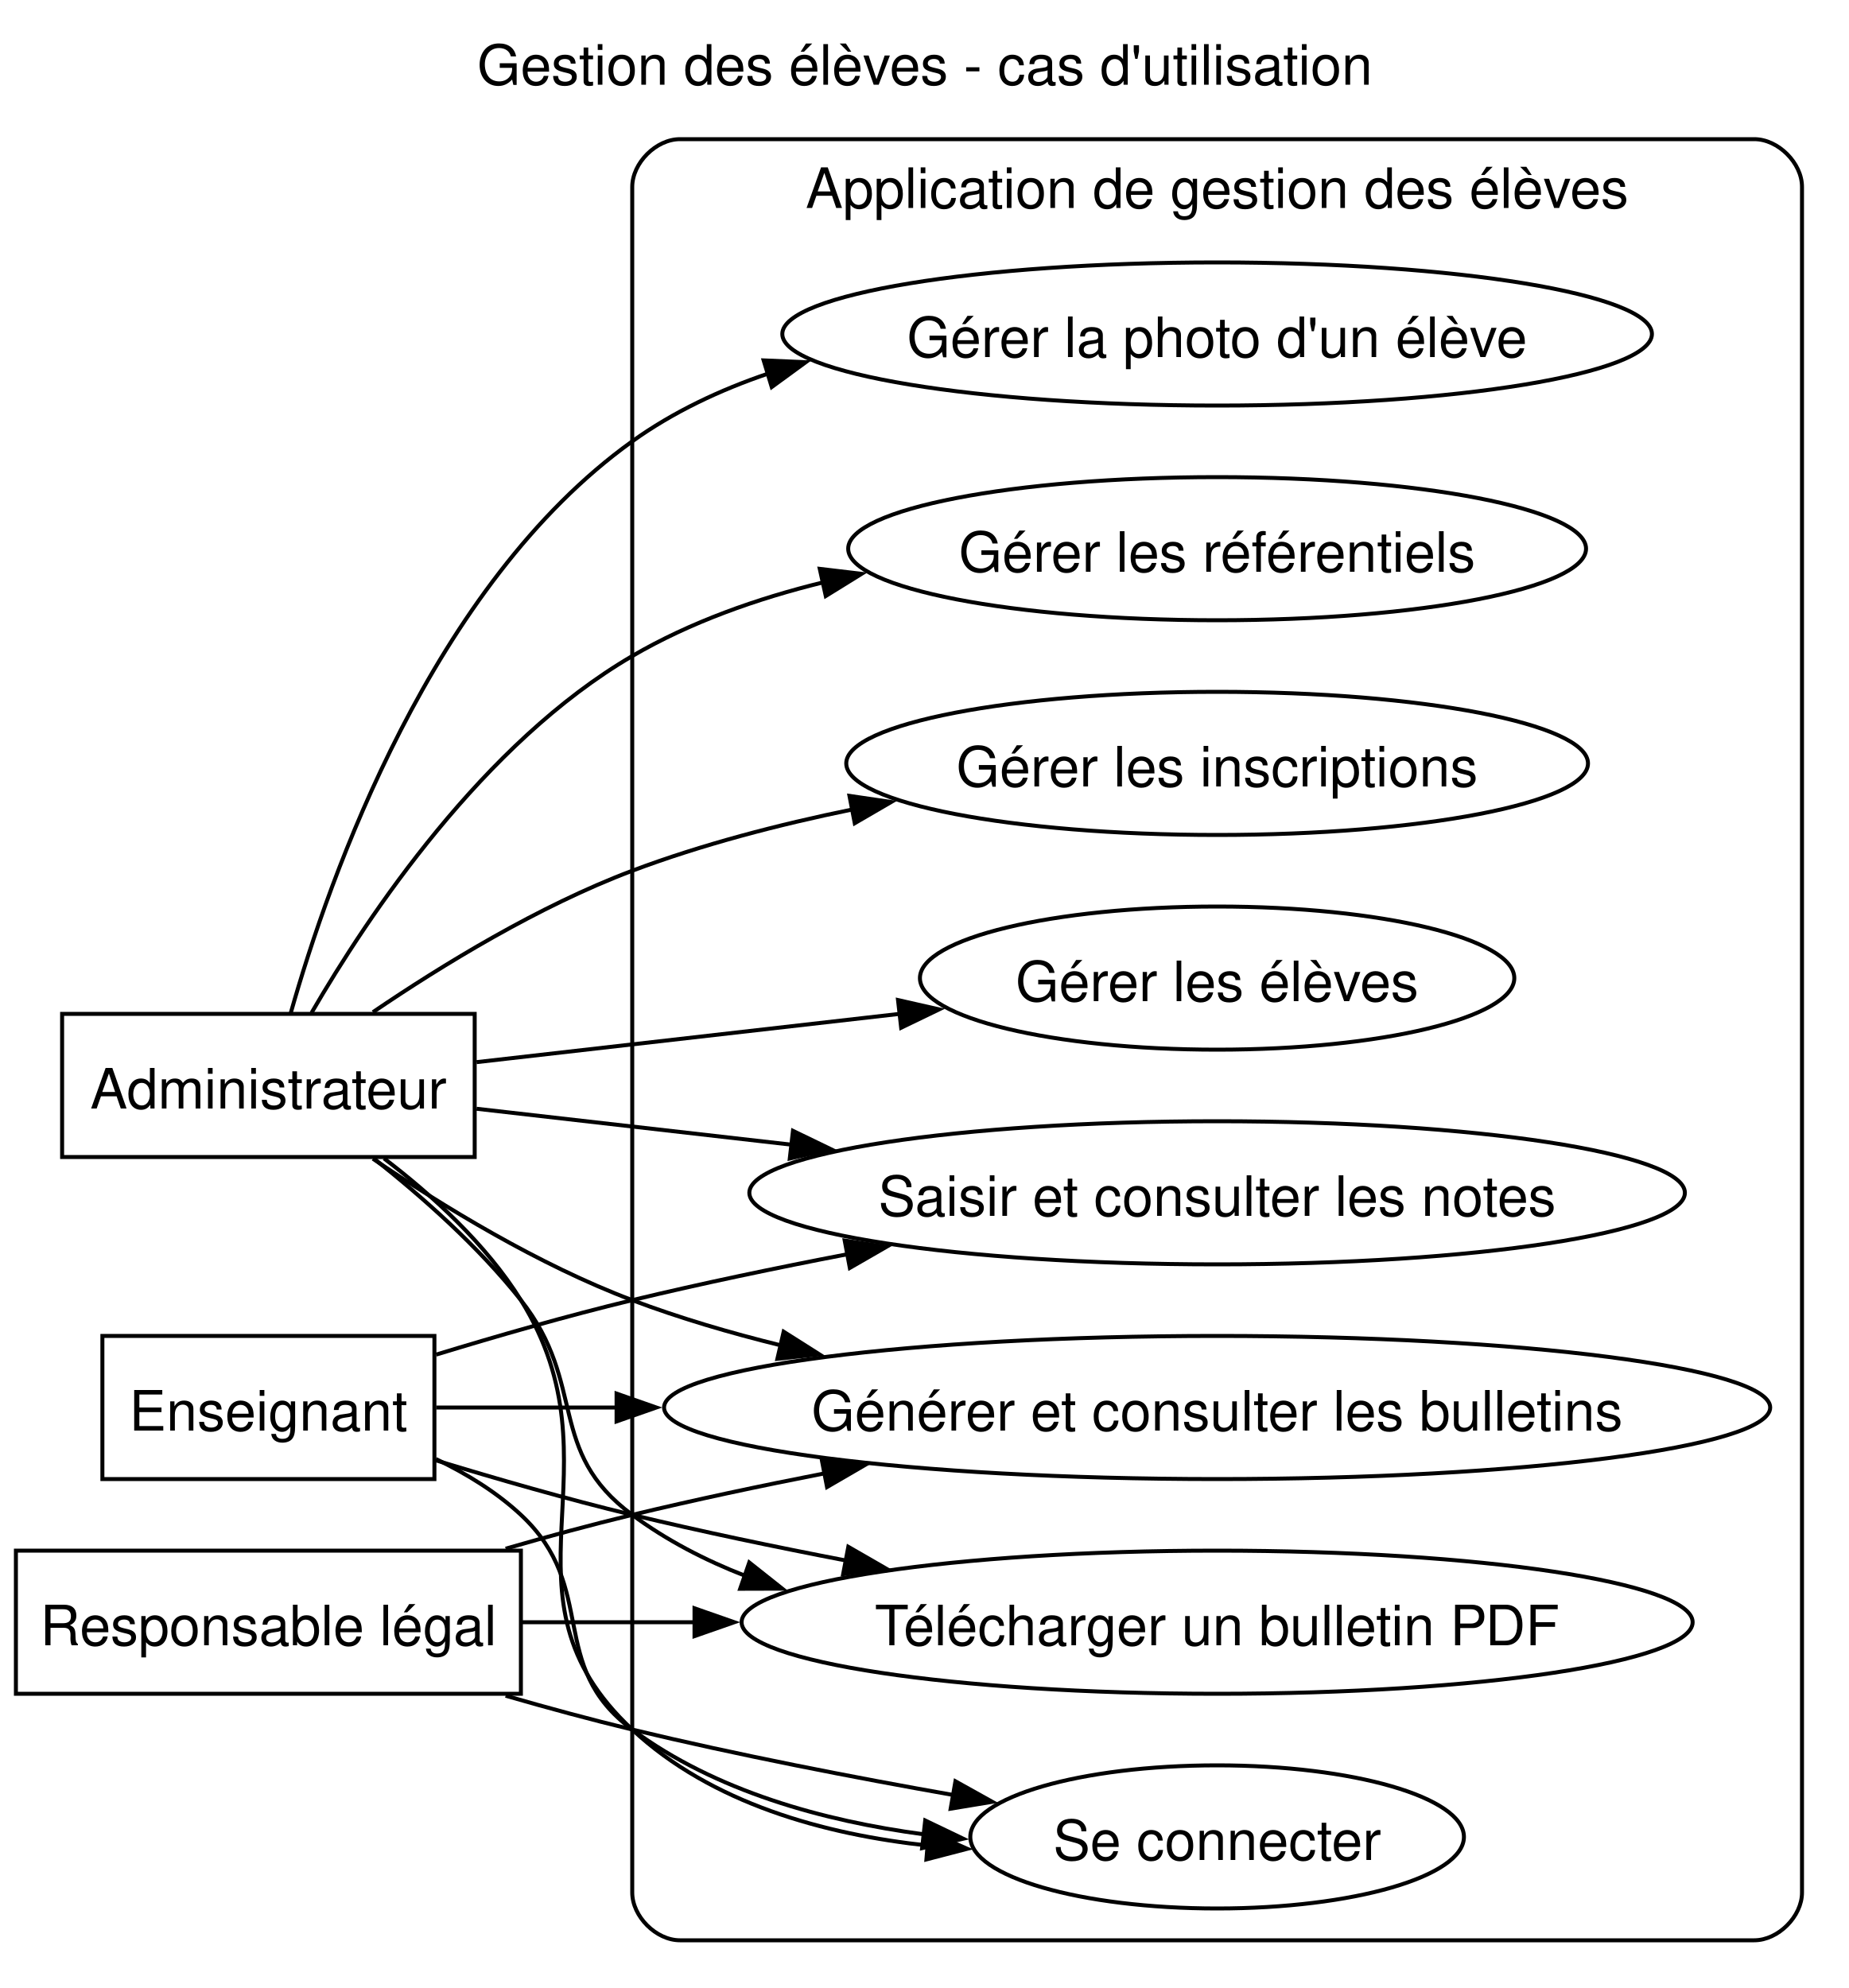
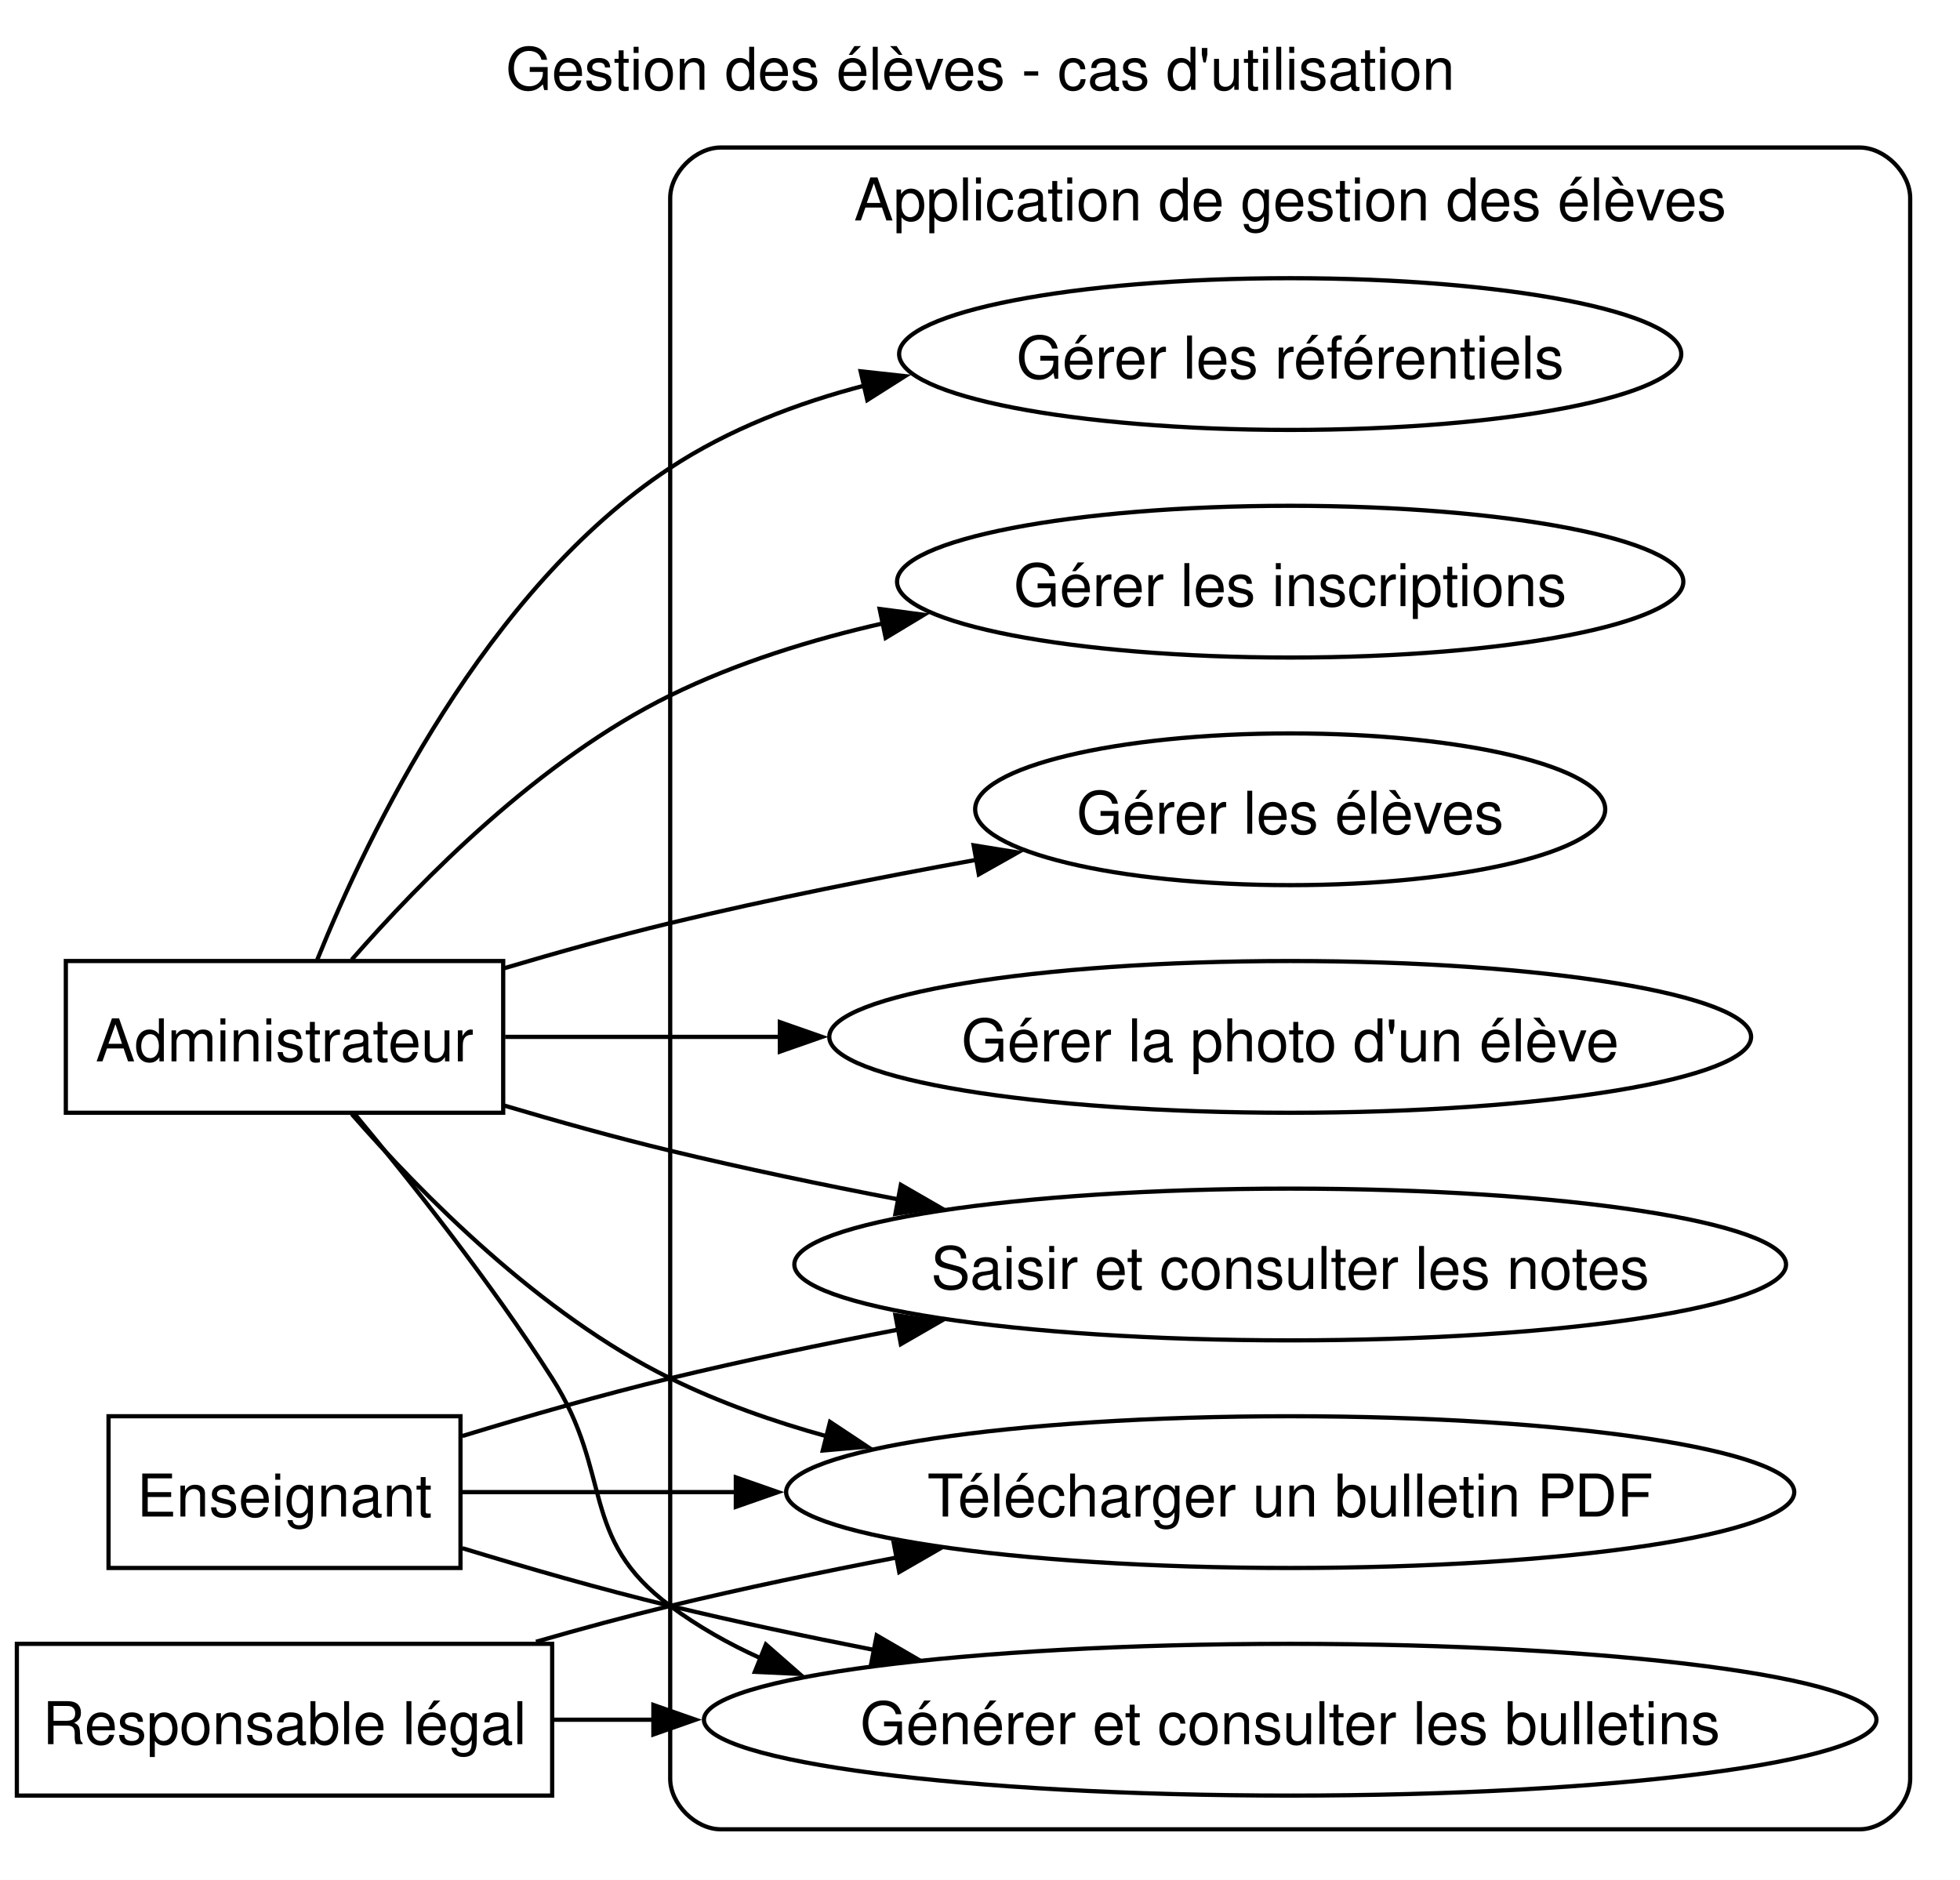
- <svg xmlns="http://www.w3.org/2000/svg" width="465pt" height="500pt" viewBox="0.00 0.00 465.00 500.00">
-   <g id="graph0" class="graph" transform="scale(1 1) rotate(0) translate(4 496)">
-     <polygon fill="white" stroke="none" points="-4,4 -4,-496 461.18,-496 461.18,4 -4,4" />
-     <text xml:space="preserve" text-anchor="middle" x="228.59" y="-474.7" font-family="Helvetica,sans-Serif" font-size="14.00">Gestion des élèves - cas d'utilisation</text>
+ <svg xmlns="http://www.w3.org/2000/svg" width="465pt" height="446pt" viewBox="0.00 0.00 465.00 446.00">
+   <g id="graph0" class="graph" transform="scale(1 1) rotate(0) translate(4 442)">
+     <polygon fill="white" stroke="none" points="-4,4 -4,-442 461.18,-442 461.18,4 -4,4" />
+     <text xml:space="preserve" text-anchor="middle" x="228.59" y="-420.7" font-family="Helvetica,sans-Serif" font-size="14.00">Gestion des élèves - cas d'utilisation</text>
    <g id="clust1" class="cluster">
-       <path fill="white" stroke="black" d="M167,-8C167,-8 437.18,-8 437.18,-8 443.18,-8 449.18,-14 449.18,-20 449.18,-20 449.18,-449 449.18,-449 449.18,-455 443.18,-461 437.18,-461 437.18,-461 167,-461 167,-461 161,-461 155,-455 155,-449 155,-449 155,-20 155,-20 155,-14 161,-8 167,-8" />
-       <text xml:space="preserve" text-anchor="middle" x="302.09" y="-443.7" font-family="Helvetica,sans-Serif" font-size="14.00">Application de gestion des élèves</text>
+       <path fill="white" stroke="black" d="M167,-8C167,-8 437.18,-8 437.18,-8 443.18,-8 449.18,-14 449.18,-20 449.18,-20 449.18,-395 449.18,-395 449.18,-401 443.18,-407 437.18,-407 437.18,-407 167,-407 167,-407 161,-407 155,-401 155,-395 155,-395 155,-20 155,-20 155,-14 161,-8 167,-8" />
+       <text xml:space="preserve" text-anchor="middle" x="302.09" y="-389.7" font-family="Helvetica,sans-Serif" font-size="14.00">Application de gestion des élèves</text>
    </g>
    <g id="node1" class="node">
-       <polygon fill="none" stroke="black" points="115.38,-241 11.62,-241 11.62,-205 115.38,-205 115.38,-241" />
-       <text xml:space="preserve" text-anchor="middle" x="63.5" y="-217.2" font-family="Helvetica,sans-Serif" font-size="14.00">Administrateur</text>
+       <polygon fill="none" stroke="black" points="115.38,-214 11.62,-214 11.62,-178 115.38,-178 115.38,-214" />
+       <text xml:space="preserve" text-anchor="middle" x="63.5" y="-190.2" font-family="Helvetica,sans-Serif" font-size="14.00">Administrateur</text>
    </g>
    <g id="node4" class="node">
-       <ellipse fill="none" stroke="black" cx="302.09" cy="-34" rx="62.07" ry="18" />
-       <text xml:space="preserve" text-anchor="middle" x="302.09" y="-28.2" font-family="Helvetica,sans-Serif" font-size="14.00">Se connecter</text>
-     </g>
-     <g id="edge1" class="edge">
-       <path fill="none" stroke="black" d="M92.57,-204.65C104.8,-195.33 118.3,-183.01 127,-169 153.17,-126.88 118.72,-94.8 155,-61 174.9,-42.46 203.19,-34.62 229.58,-31.8" />
-       <polygon fill="black" stroke="black" points="229.56,-35.31 239.24,-31.01 228.98,-28.34 229.56,-35.31" />
-     </g>
-     <g id="node5" class="node">
      <ellipse fill="none" stroke="black" cx="302.09" cy="-250" rx="74.74" ry="18" />
      <text xml:space="preserve" text-anchor="middle" x="302.09" y="-244.2" font-family="Helvetica,sans-Serif" font-size="14.00">Gérer les élèves</text>
    </g>
-     <g id="edge2" class="edge">
-       <path fill="none" stroke="black" d="M115.84,-228.86C146.98,-232.41 187.37,-237.02 222.48,-241.03" />
-       <polygon fill="black" stroke="black" points="221.84,-244.48 232.17,-242.13 222.63,-237.52 221.84,-244.48" />
+     <g id="edge1" class="edge">
+       <path fill="none" stroke="black" d="M115.45,-212.24C128.29,-216.05 142.09,-219.89 155,-223 178.49,-228.66 204.35,-233.79 227.7,-238.02" />
+       <polygon fill="black" stroke="black" points="226.99,-241.45 237.45,-239.76 228.22,-234.56 226.99,-241.45" />
    </g>
-     <g id="node6" class="node">
+     <g id="node5" class="node">
      <ellipse fill="none" stroke="black" cx="302.09" cy="-304" rx="93.27" ry="18" />
      <text xml:space="preserve" text-anchor="middle" x="302.09" y="-298.2" font-family="Helvetica,sans-Serif" font-size="14.00">Gérer les inscriptions</text>
    </g>
-     <g id="edge3" class="edge">
-       <path fill="none" stroke="black" d="M89.78,-241.43C107.27,-253.32 131.54,-268.16 155,-277 172.47,-283.58 191.74,-288.6 210.4,-292.42" />
-       <polygon fill="black" stroke="black" points="209.63,-295.83 220.12,-294.29 210.96,-288.96 209.63,-295.83" />
+     <g id="edge2" class="edge">
+       <path fill="none" stroke="black" d="M79.44,-214.31C95.89,-233.16 124.15,-261.85 155,-277 170.72,-284.72 188.38,-290.24 205.85,-294.19" />
+       <polygon fill="black" stroke="black" points="204.69,-297.53 215.19,-296.14 206.12,-290.67 204.69,-297.53" />
    </g>
-     <g id="node7" class="node">
+     <g id="node6" class="node">
      <ellipse fill="none" stroke="black" cx="302.09" cy="-358" rx="92.78" ry="18" />
      <text xml:space="preserve" text-anchor="middle" x="302.09" y="-352.2" font-family="Helvetica,sans-Serif" font-size="14.00">Gérer les référentiels</text>
    </g>
+     <g id="edge3" class="edge">
+       <path fill="none" stroke="black" d="M71.26,-214.29C83.24,-243.97 111.14,-302.17 155,-331 168.88,-340.12 185.02,-346.36 201.4,-350.6" />
+       <polygon fill="black" stroke="black" points="200.18,-353.91 210.71,-352.76 201.76,-347.09 200.18,-353.91" />
+     </g>
+     <g id="node7" class="node">
+       <ellipse fill="none" stroke="black" cx="302.09" cy="-142" rx="117.64" ry="18" />
+       <text xml:space="preserve" text-anchor="middle" x="302.09" y="-136.2" font-family="Helvetica,sans-Serif" font-size="14.00">Saisir et consulter les notes</text>
+     </g>
    <g id="edge4" class="edge">
-       <path fill="none" stroke="black" d="M74.35,-241.27C88.65,-265.91 117.6,-309.18 155,-331 169.62,-339.53 186.35,-345.46 203.13,-349.56" />
-       <polygon fill="black" stroke="black" points="202.16,-352.93 212.68,-351.68 203.67,-346.1 202.16,-352.93" />
+       <path fill="none" stroke="black" d="M115.45,-179.76C128.29,-175.95 142.09,-172.11 155,-169 172.44,-164.8 191.19,-160.89 209.25,-157.42" />
+       <polygon fill="black" stroke="black" points="209.72,-160.89 218.9,-155.6 208.43,-154.01 209.72,-160.89" />
    </g>
    <g id="node8" class="node">
-       <ellipse fill="none" stroke="black" cx="302.09" cy="-196" rx="117.64" ry="18" />
-       <text xml:space="preserve" text-anchor="middle" x="302.09" y="-190.2" font-family="Helvetica,sans-Serif" font-size="14.00">Saisir et consulter les notes</text>
+       <ellipse fill="none" stroke="black" cx="302.09" cy="-34" rx="139.09" ry="18" />
+       <text xml:space="preserve" text-anchor="middle" x="302.09" y="-28.2" font-family="Helvetica,sans-Serif" font-size="14.00">Générer et consulter les bulletins</text>
    </g>
    <g id="edge5" class="edge">
-       <path fill="none" stroke="black" d="M115.84,-217.14C139.13,-214.48 167.58,-211.24 195.14,-208.09" />
-       <polygon fill="black" stroke="black" points="195.42,-211.58 204.95,-206.97 194.62,-204.63 195.42,-211.58" />
+       <path fill="none" stroke="black" d="M80.14,-177.71C93.42,-161.73 112.58,-137.61 127,-115 141.54,-92.21 133.28,-77.09 155,-61 161.63,-56.09 168.87,-51.99 176.49,-48.57" />
+       <polygon fill="black" stroke="black" points="177.7,-51.85 185.67,-44.87 175.08,-45.36 177.7,-51.85" />
    </g>
    <g id="node9" class="node">
-       <ellipse fill="none" stroke="black" cx="302.09" cy="-142" rx="139.09" ry="18" />
-       <text xml:space="preserve" text-anchor="middle" x="302.09" y="-136.2" font-family="Helvetica,sans-Serif" font-size="14.00">Générer et consulter les bulletins</text>
+       <ellipse fill="none" stroke="black" cx="302.09" cy="-196" rx="109.35" ry="18" />
+       <text xml:space="preserve" text-anchor="middle" x="302.09" y="-190.2" font-family="Helvetica,sans-Serif" font-size="14.00">Gérer la photo d'un élève</text>
    </g>
    <g id="edge6" class="edge">
-       <path fill="none" stroke="black" d="M89.78,-204.57C107.27,-192.68 131.54,-177.84 155,-169 166.85,-164.53 179.54,-160.79 192.29,-157.65" />
-       <polygon fill="black" stroke="black" points="193.08,-161.06 202.03,-155.39 191.5,-154.24 193.08,-161.06" />
+       <path fill="none" stroke="black" d="M115.84,-196C135.22,-196 158.19,-196 181.23,-196" />
+       <polygon fill="black" stroke="black" points="181.02,-199.5 191.02,-196 181.02,-192.5 181.02,-199.5" />
    </g>
    <g id="node10" class="node">
-       <ellipse fill="none" stroke="black" cx="302.09" cy="-412" rx="109.35" ry="18" />
-       <text xml:space="preserve" text-anchor="middle" x="302.09" y="-406.2" font-family="Helvetica,sans-Serif" font-size="14.00">Gérer la photo d'un élève</text>
-     </g>
-     <g id="edge7" class="edge">
-       <path fill="none" stroke="black" d="M69.14,-241.29C78.83,-275.47 104.6,-348.86 155,-385 165.29,-392.38 177.02,-397.92 189.24,-402.06" />
-       <polygon fill="black" stroke="black" points="188.05,-405.36 198.64,-404.91 190.08,-398.66 188.05,-405.36" />
-     </g>
-     <g id="node11" class="node">
      <ellipse fill="none" stroke="black" cx="302.09" cy="-88" rx="119.59" ry="18" />
      <text xml:space="preserve" text-anchor="middle" x="302.09" y="-82.2" font-family="Helvetica,sans-Serif" font-size="14.00">Télécharger un bulletin PDF</text>
    </g>
-     <g id="edge8" class="edge">
-       <path fill="none" stroke="black" d="M89.96,-204.66C102.18,-195 116.43,-182.39 127,-169 143.75,-147.78 133.28,-131.09 155,-115 163.61,-108.62 173.28,-103.6 183.43,-99.66" />
-       <polygon fill="black" stroke="black" points="184.43,-103.02 192.73,-96.44 182.14,-96.41 184.43,-103.02" />
+     <g id="edge7" class="edge">
+       <path fill="none" stroke="black" d="M79.44,-177.69C95.89,-158.84 124.15,-130.15 155,-115 166.67,-109.27 179.4,-104.75 192.33,-101.19" />
+       <polygon fill="black" stroke="black" points="192.92,-104.65 201.75,-98.79 191.2,-97.87 192.92,-104.65" />
    </g>
    <g id="node2" class="node">
-       <polygon fill="none" stroke="black" points="105.25,-160 21.75,-160 21.75,-124 105.25,-124 105.25,-160" />
-       <text xml:space="preserve" text-anchor="middle" x="63.5" y="-136.2" font-family="Helvetica,sans-Serif" font-size="14.00">Enseignant</text>
+       <polygon fill="none" stroke="black" points="105.25,-106 21.75,-106 21.75,-70 105.25,-70 105.25,-106" />
+       <text xml:space="preserve" text-anchor="middle" x="63.5" y="-82.2" font-family="Helvetica,sans-Serif" font-size="14.00">Enseignant</text>
+     </g>
+     <g id="edge8" class="edge">
+       <path fill="none" stroke="black" d="M105.7,-101.31C121.07,-106 138.74,-111.08 155,-115 172.44,-119.2 191.19,-123.11 209.25,-126.58" />
+       <polygon fill="black" stroke="black" points="208.43,-129.99 218.9,-128.4 209.72,-123.11 208.43,-129.99" />
    </g>
    <g id="edge9" class="edge">
-       <path fill="none" stroke="black" d="M105.63,-129.04C113.32,-125.35 120.86,-120.72 127,-115 146.78,-96.57 133.28,-77.09 155,-61 175.94,-45.49 203.1,-38.02 228.32,-34.65" />
-       <polygon fill="black" stroke="black" points="228.68,-38.13 238.23,-33.55 227.9,-31.18 228.68,-38.13" />
+       <path fill="none" stroke="black" d="M105.7,-74.69C121.07,-70 138.74,-64.92 155,-61 170.59,-57.25 187.21,-53.72 203.46,-50.54" />
+       <polygon fill="black" stroke="black" points="203.99,-54 213.15,-48.68 202.66,-47.13 203.99,-54" />
    </g>
    <g id="edge10" class="edge">
-       <path fill="none" stroke="black" d="M105.7,-155.31C121.07,-160 138.74,-165.08 155,-169 172.44,-173.2 191.19,-177.11 209.25,-180.58" />
-       <polygon fill="black" stroke="black" points="208.43,-183.99 218.9,-182.4 209.72,-177.11 208.43,-183.99" />
+       <path fill="none" stroke="black" d="M105.71,-88C124.23,-88 147.2,-88 170.82,-88" />
+       <polygon fill="black" stroke="black" points="170.57,-91.5 180.57,-88 170.57,-84.5 170.57,-91.5" />
+     </g>
+     <g id="node3" class="node">
+       <polygon fill="none" stroke="black" points="127,-52 0,-52 0,-16 127,-16 127,-52" />
+       <text xml:space="preserve" text-anchor="middle" x="63.5" y="-28.2" font-family="Helvetica,sans-Serif" font-size="14.00">Responsable légal</text>
    </g>
    <g id="edge11" class="edge">
-       <path fill="none" stroke="black" d="M105.71,-142C119.12,-142 134.88,-142 151.52,-142" />
-       <polygon fill="black" stroke="black" points="151.06,-145.5 161.06,-142 151.06,-138.5 151.06,-145.5" />
+       <path fill="none" stroke="black" d="M127.28,-34C134.9,-34 142.92,-34 151.17,-34" />
+       <polygon fill="black" stroke="black" points="151.01,-37.5 161.01,-34 151.01,-30.5 151.01,-37.5" />
    </g>
    <g id="edge12" class="edge">
-       <path fill="none" stroke="black" d="M105.7,-128.69C121.07,-124 138.74,-118.92 155,-115 172.34,-110.82 190.97,-106.93 208.93,-103.48" />
-       <polygon fill="black" stroke="black" points="209.34,-106.96 218.52,-101.67 208.04,-100.09 209.34,-106.96" />
-     </g>
-     <g id="node3" class="node">
-       <polygon fill="none" stroke="black" points="127,-106 0,-106 0,-70 127,-70 127,-106" />
-       <text xml:space="preserve" text-anchor="middle" x="63.5" y="-82.2" font-family="Helvetica,sans-Serif" font-size="14.00">Responsable légal</text>
-     </g>
-     <g id="edge13" class="edge">
-       <path fill="none" stroke="black" d="M123.16,-69.51C133.7,-66.46 144.64,-63.5 155,-61 181.32,-54.66 210.62,-48.98 236.02,-44.49" />
-       <polygon fill="black" stroke="black" points="236.28,-47.99 245.54,-42.83 235.08,-41.1 236.28,-47.99" />
-     </g>
-     <g id="edge14" class="edge">
-       <path fill="none" stroke="black" d="M123.16,-106.49C133.7,-109.54 144.64,-112.5 155,-115 170.59,-118.75 187.21,-122.28 203.46,-125.46" />
-       <polygon fill="black" stroke="black" points="202.66,-128.87 213.15,-127.32 203.99,-122 202.66,-128.87" />
-     </g>
-     <g id="edge15" class="edge">
-       <path fill="none" stroke="black" d="M127.28,-88C140.94,-88 155.88,-88 171.07,-88" />
-       <polygon fill="black" stroke="black" points="170.66,-91.5 180.66,-88 170.66,-84.5 170.66,-91.5" />
+       <path fill="none" stroke="black" d="M123.16,-52.49C133.7,-55.54 144.64,-58.5 155,-61 172.34,-65.18 190.97,-69.07 208.93,-72.52" />
+       <polygon fill="black" stroke="black" points="208.04,-75.91 218.52,-74.33 209.34,-69.04 208.04,-75.91" />
    </g>
  </g>
</svg>
